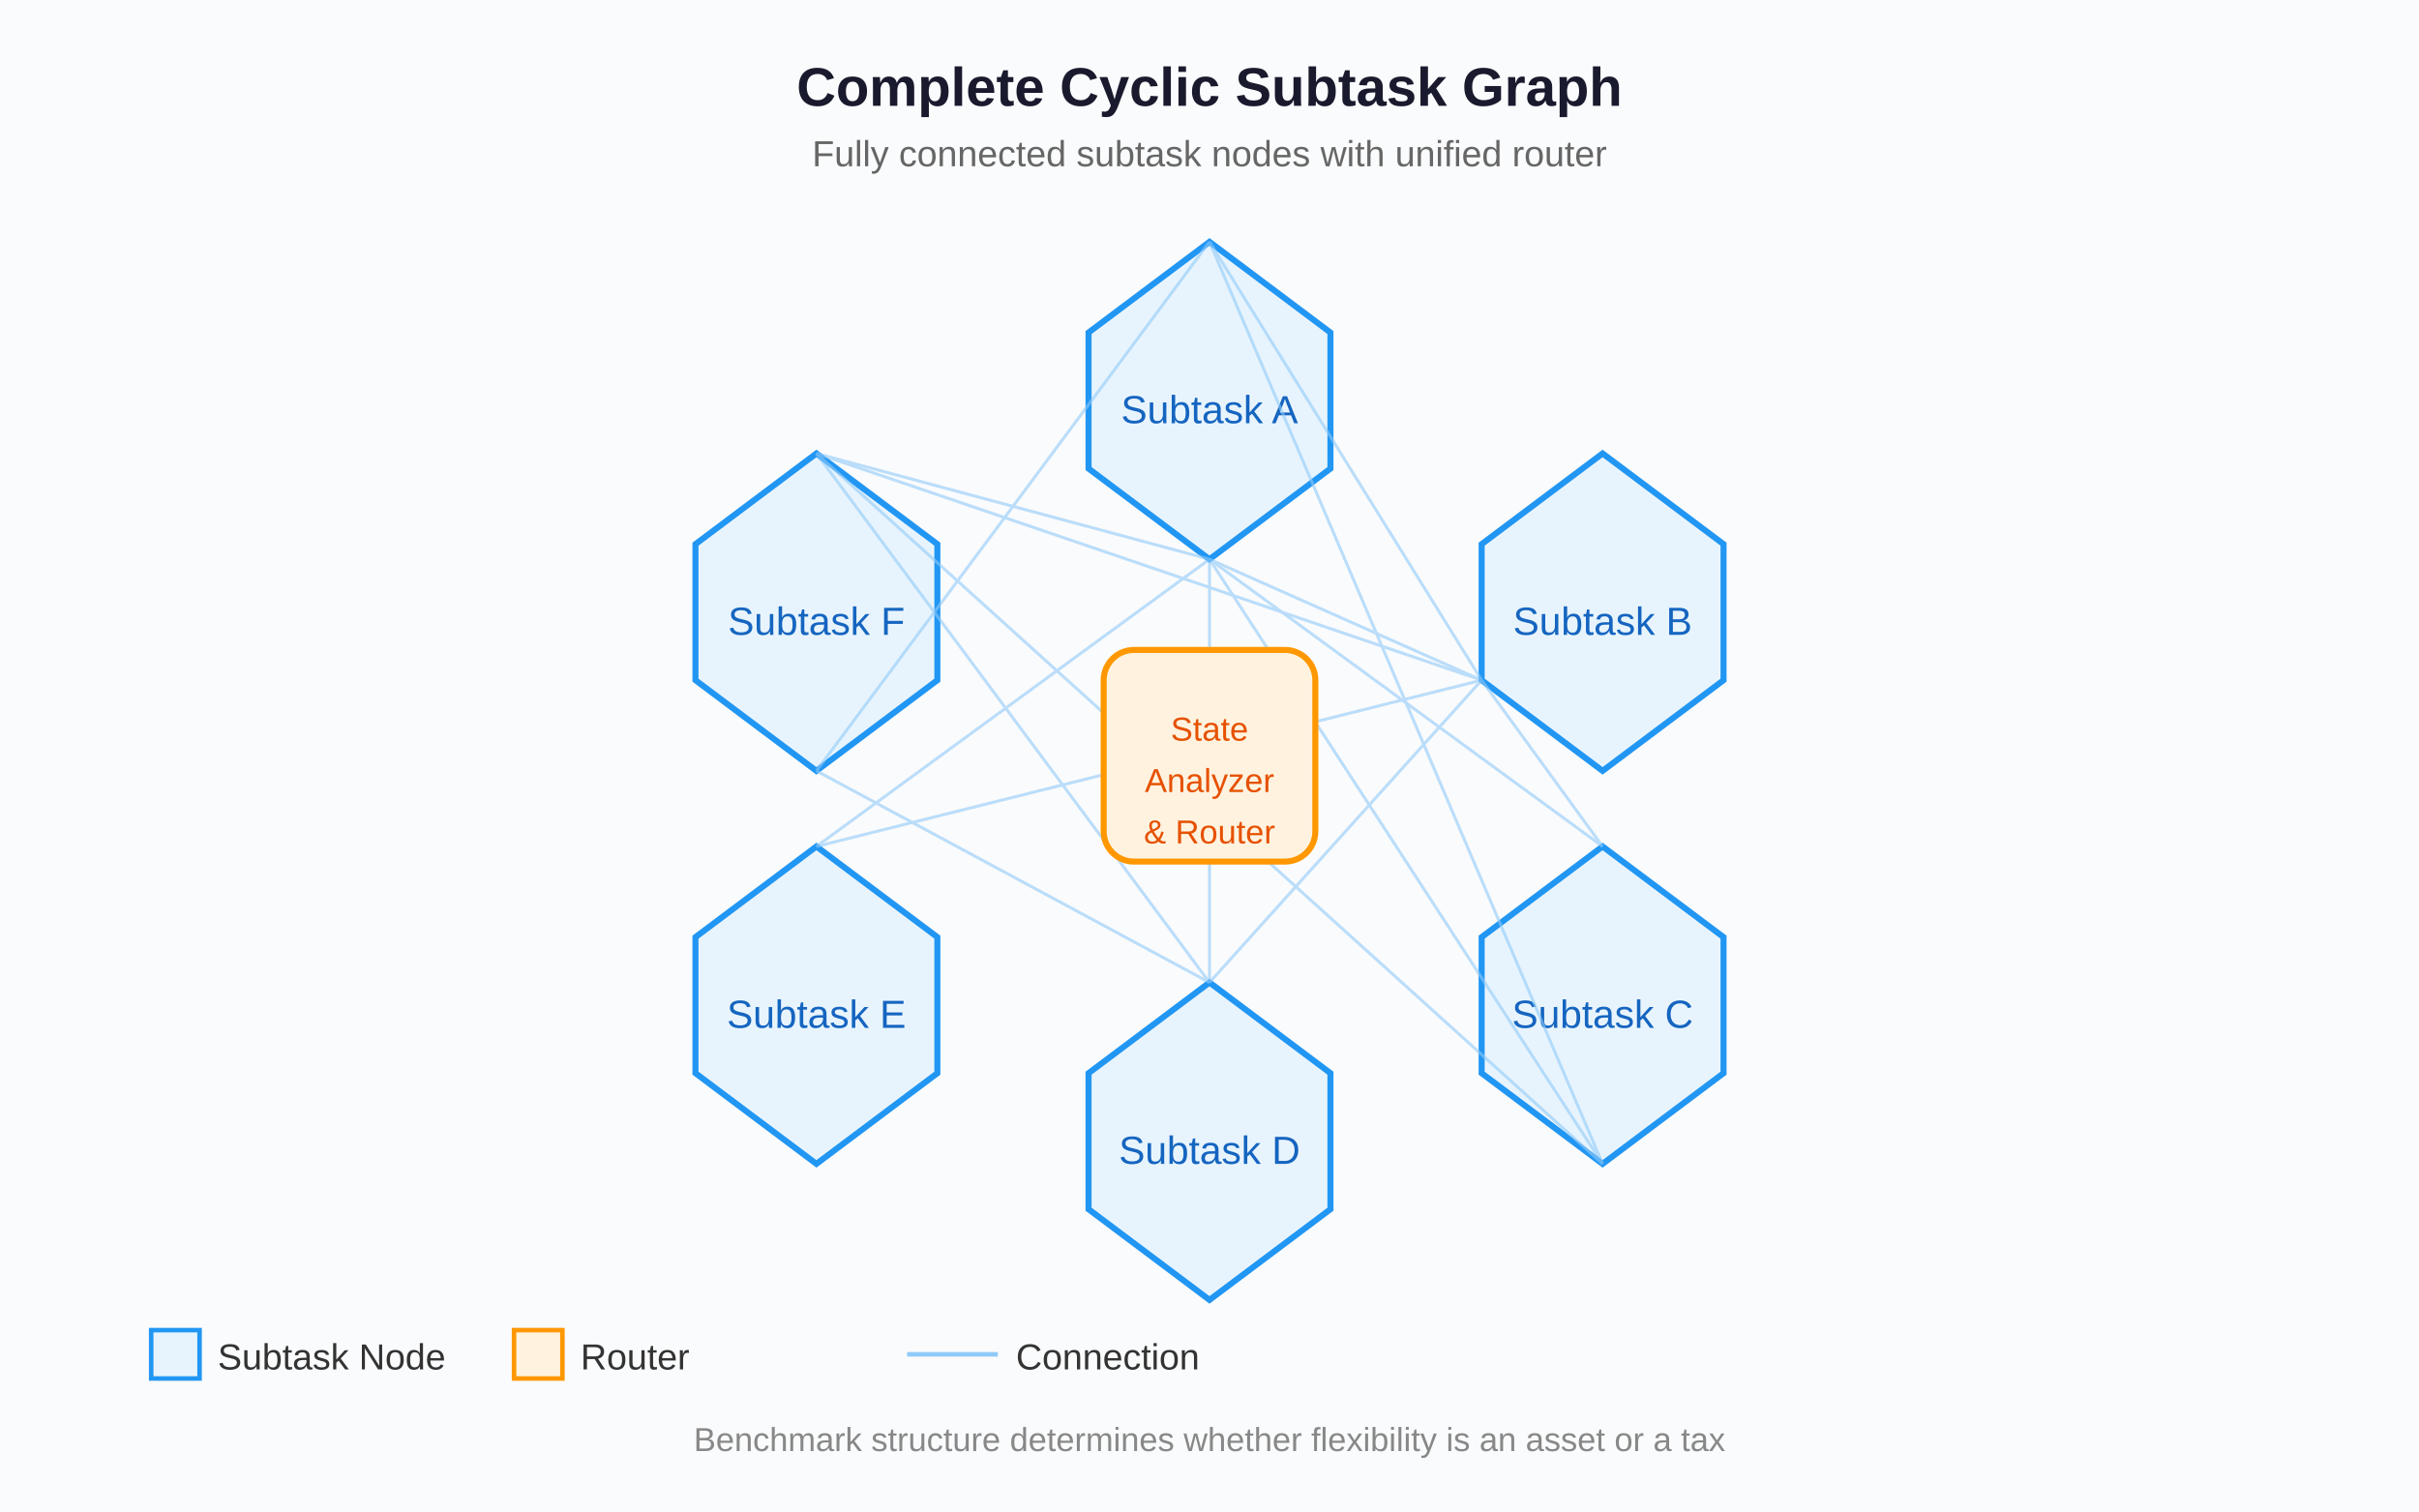
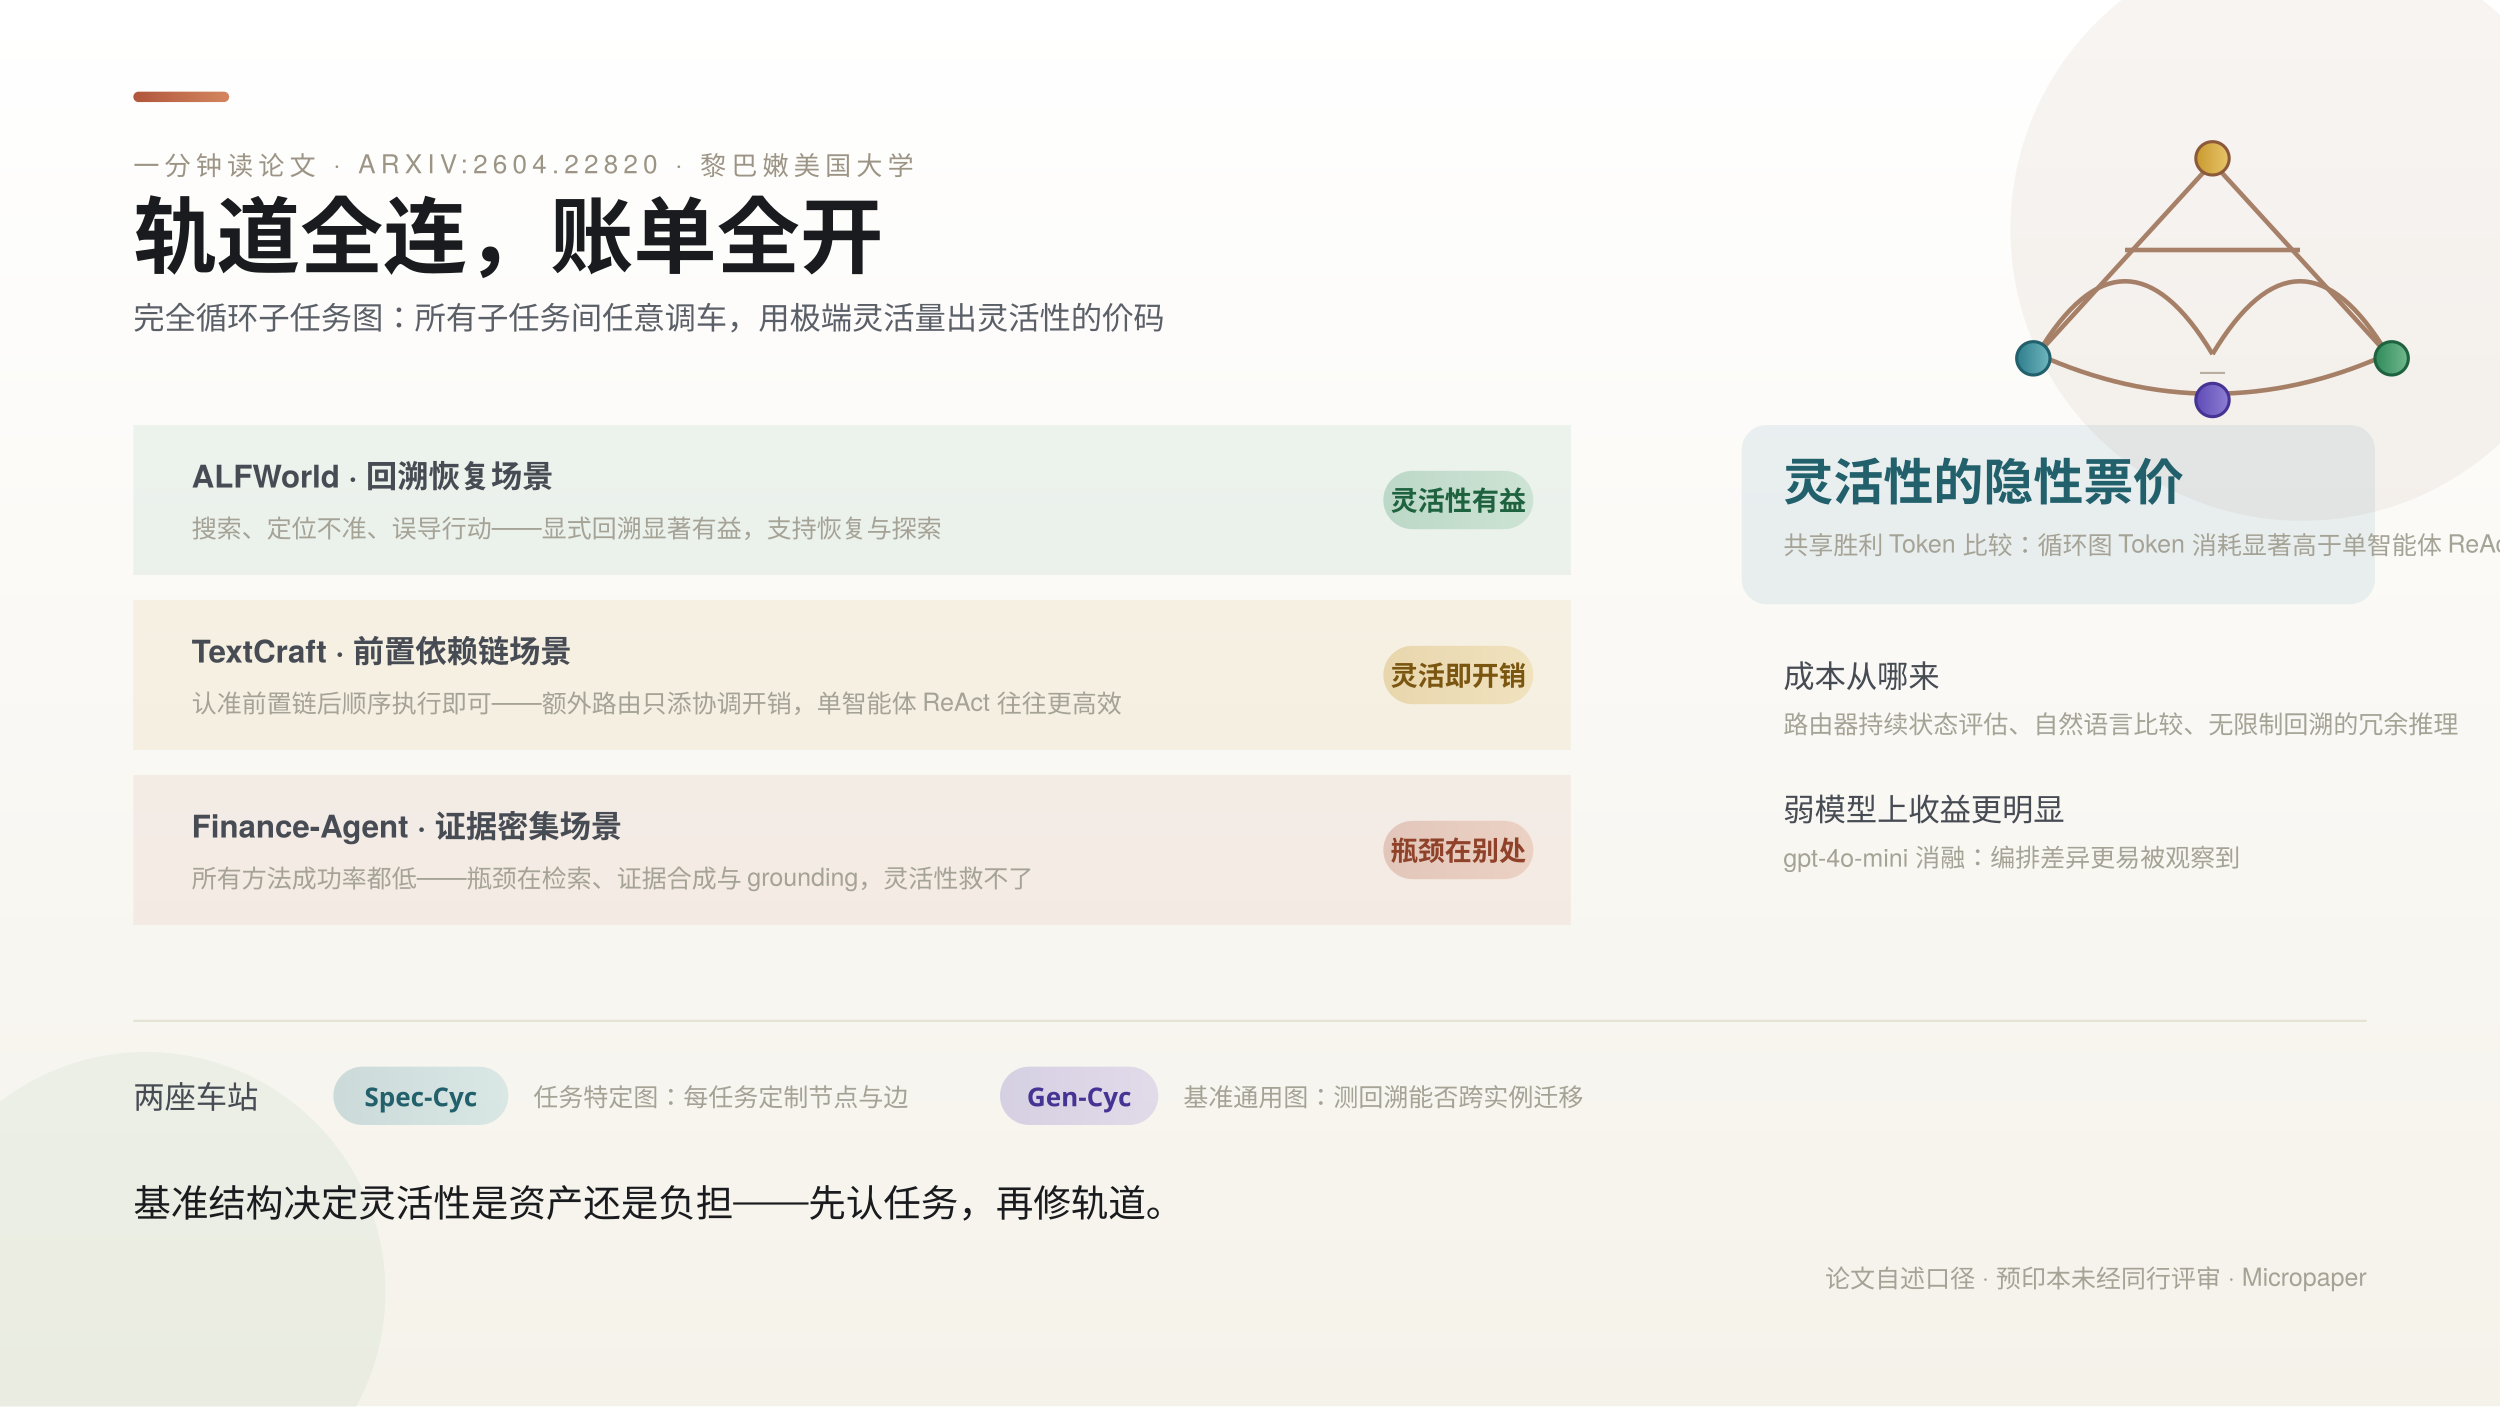
- <svg xmlns="http://www.w3.org/2000/svg" viewBox="0 0 800 500" font-family="Arial, sans-serif">
-   <rect width="800" height="500" fill="#fafbfc" />
-   <text x="400" y="35" text-anchor="middle" font-size="18" font-weight="bold" fill="#1a1a2e">Complete Cyclic Subtask Graph</text>
-   <text x="400" y="55" text-anchor="middle" font-size="12" fill="#666">Fully connected subtask nodes with unified router</text>
-   <g id="nodes">
-     <polygon points="400,80 440,110 440,155 400,185 360,155 360,110" fill="#e8f4fd" stroke="#2196F3" stroke-width="2" />
-     <text x="400" y="140" text-anchor="middle" font-size="13" fill="#1565C0">Subtask A</text>
-     <polygon points="530,150 570,180 570,225 530,255 490,225 490,180" fill="#e8f4fd" stroke="#2196F3" stroke-width="2" />
-     <text x="530" y="210" text-anchor="middle" font-size="13" fill="#1565C0">Subtask B</text>
-     <polygon points="530,280 570,310 570,355 530,385 490,355 490,310" fill="#e8f4fd" stroke="#2196F3" stroke-width="2" />
-     <text x="530" y="340" text-anchor="middle" font-size="13" fill="#1565C0">Subtask C</text>
-     <polygon points="400,325 440,355 440,400 400,430 360,400 360,355" fill="#e8f4fd" stroke="#2196F3" stroke-width="2" />
-     <text x="400" y="385" text-anchor="middle" font-size="13" fill="#1565C0">Subtask D</text>
-     <polygon points="270,280 310,310 310,355 270,385 230,355 230,310" fill="#e8f4fd" stroke="#2196F3" stroke-width="2" />
-     <text x="270" y="340" text-anchor="middle" font-size="13" fill="#1565C0">Subtask E</text>
-     <polygon points="270,150 310,180 310,225 270,255 230,225 230,180" fill="#e8f4fd" stroke="#2196F3" stroke-width="2" />
-     <text x="270" y="210" text-anchor="middle" font-size="13" fill="#1565C0">Subtask F</text>
+ <svg xmlns="http://www.w3.org/2000/svg" width="1200" height="675" viewBox="0 0 1200 675" font-family="'Noto Serif SC','Songti SC',serif">
+   <defs>
+     <style>
+       .k { font-size: 12.5px; letter-spacing: 2.5px; fill: #9C9484; font-family: 'PingFang SC','Helvetica Neue',sans-serif; }
+       .rl { font-size: 15px; fill: #474C54; font-family: 'PingFang SC','Helvetica Neue',sans-serif; }
+       .b { font-size: 12px; fill: #A5A296; font-family: 'PingFang SC','Helvetica Neue',sans-serif; }
+     </style>
+     <linearGradient id="bg" x1="0" y1="0" x2="0" y2="1">
+       <stop offset="0" stop-color="#FFFFFF" />
+       <stop offset="1" stop-color="#F5F2EA" />
+     </linearGradient>
+     <linearGradient id="gRail" x1="0" y1="0" x2="1" y2="0">
+       <stop offset="0" stop-color="#8C5A3B" />
+       <stop offset="1" stop-color="#B98A64" />
+     </linearGradient>
+     <linearGradient id="gWin" x1="0" y1="0" x2="1" y2="0">
+       <stop offset="0" stop-color="#2F8A5B" />
+       <stop offset="1" stop-color="#71B98C" />
+     </linearGradient>
+     <linearGradient id="gLoad" x1="0" y1="0" x2="1" y2="0">
+       <stop offset="0" stop-color="#2E7D8C" />
+       <stop offset="1" stop-color="#6FB6BF" />
+     </linearGradient>
+     <linearGradient id="gBott" x1="0" y1="0" x2="1" y2="0">
+       <stop offset="0" stop-color="#B0563B" />
+       <stop offset="1" stop-color="#D4855F" />
+     </linearGradient>
+     <linearGradient id="gSign" x1="0" y1="0" x2="1" y2="0">
+       <stop offset="0" stop-color="#C99A2E" />
+       <stop offset="1" stop-color="#E7C46A" />
+     </linearGradient>
+     <linearGradient id="gLanti" x1="0" y1="0" x2="1" y2="0">
+       <stop offset="0" stop-color="#5F4BB6" />
+       <stop offset="1" stop-color="#8F7ED4" />
+     </linearGradient>
+   </defs>
+   <rect width="1200" height="675" fill="url(#bg)" />
+   <circle cx="1105" cy="110" r="140" fill="#8C5A3B" opacity="0.07" />
+   <circle cx="70" cy="620" r="115" fill="#2F8A5B" opacity="0.06" />
+   <rect x="64" y="44" width="46" height="5" rx="2.5" fill="url(#gBott)" />
+   <text class="k" x="64" y="84">一分钟读论文 · ARXIV:2604.22820 · 黎巴嫩美国大学</text>
+   <text x="64" y="128" font-size="40" font-weight="700" fill="#1A1B1E">轨道全连，账单全开</text>
+   <text x="64" y="158" font-size="15" fill="#5B6068" font-family="'PingFang SC','Helvetica Neue',sans-serif">完全循环子任务图：所有子任务间任意调车，用极端灵活量出灵活性的价码</text>
+   <g transform="translate(958,58)">
+     <g fill="none" stroke="#8C5A3B" stroke-width="2.2" opacity="0.75">
+       <path d="M 20 112 Q 62 42 104 112" />
+       <path d="M 104 112 Q 146 42 188 112" />
+       <path d="M 20 112 Q 104 150 188 112" />
+       <path d="M 62 62 L 146 62" />
+       <path d="M 104 20 L 20 112 M 104 20 L 188 112" />
+     </g>
+     <g stroke="#5E4530" stroke-width="1" opacity="0.4">
+       <line x1="14" y1="116" x2="26" y2="116" />
+       <line x1="98" y1="121" x2="110" y2="121" />
+       <line x1="182" y1="116" x2="194" y2="116" />
+     </g>
+     <circle cx="104" cy="18" r="8" fill="url(#gSign)" stroke="#8C5A3B" stroke-width="1.5" />
+     <circle cx="18" cy="114" r="8" fill="url(#gLoad)" stroke="#22606C" stroke-width="1.5" />
+     <circle cx="190" cy="114" r="8" fill="url(#gWin)" stroke="#1F6240" stroke-width="1.5" />
+     <circle cx="104" cy="134" r="8" fill="url(#gLanti)" stroke="#463494" stroke-width="1.5" />
  </g>
-   <g id="edges" stroke="#90caf9" stroke-width="1" fill="none" opacity="0.6">
-     <line x1="400" y1="185" x2="490" y2="225" />
-     <line x1="400" y1="185" x2="530" y2="280" />
-     <line x1="400" y1="185" x2="400" y2="325" />
-     <line x1="400" y1="185" x2="270" y2="280" />
-     <line x1="400" y1="185" x2="270" y2="150" />
-     <line x1="490" y1="225" x2="400" y2="80" />
-     <line x1="490" y1="225" x2="400" y2="325" />
-     <line x1="490" y1="225" x2="270" y2="280" />
-     <line x1="490" y1="225" x2="270" y2="150" />
-     <line x1="490" y1="225" x2="530" y2="280" />
-     <line x1="530" y1="385" x2="400" y2="80" />
-     <line x1="530" y1="385" x2="400" y2="185" />
-     <line x1="530" y1="385" x2="270" y2="150" />
-     <line x1="400" y1="325" x2="270" y2="150" />
-     <line x1="270" y1="255" x2="400" y2="80" />
-     <line x1="270" y1="255" x2="400" y2="325" />
+   <g>
+     <rect x="64" y="204" width="690" height="72" fill="#2F8A5B" opacity="0.08" />
+     <text x="92" y="234" class="rl" font-weight="700" fill="#1F6240">ALFWorld · 回溯恢复场景</text>
+     <text x="92" y="258" class="b">搜索、定位不准、误导行动——显式回溯显著有益，支持恢复与探索</text>
+     <rect x="664" y="226" width="72" height="28" rx="14" fill="url(#gWin)" opacity="0.25" />
+     <text x="700" y="245" text-anchor="middle" font-size="13" font-weight="700" fill="#1F6240" font-family="'PingFang SC',sans-serif">灵活性有益</text>
+     <rect x="64" y="288" width="690" height="72" fill="#C99A2E" opacity="0.1" />
+     <text x="92" y="318" class="rl" font-weight="700" fill="#7A5610">TextCraft · 前置依赖链场景</text>
+     <text x="92" y="342" class="b">认准前置链后顺序执行即可——额外路由只添协调开销，单智能体 ReAct 往往更高效</text>
+     <rect x="664" y="310" width="72" height="28" rx="14" fill="url(#gSign)" opacity="0.3" />
+     <text x="700" y="329" text-anchor="middle" font-size="13" font-weight="700" fill="#7A5610" font-family="'PingFang SC',sans-serif">灵活即开销</text>
+     <rect x="64" y="372" width="690" height="72" fill="#B0563B" opacity="0.08" />
+     <text x="92" y="402" class="rl" font-weight="700" fill="#8F4229">Finance-Agent · 证据密集场景</text>
+     <text x="92" y="426" class="b">所有方法成功率都低——瓶颈在检索、证据合成与 grounding，灵活性救不了</text>
+     <rect x="664" y="394" width="72" height="28" rx="14" fill="url(#gBott)" opacity="0.25" />
+     <text x="700" y="413" text-anchor="middle" font-size="13" font-weight="700" fill="#8F4229" font-family="'PingFang SC',sans-serif">瓶颈在别处</text>
  </g>
-   <rect x="365" y="215" width="70" height="70" rx="10" fill="#fff3e0" stroke="#FF9800" stroke-width="2" />
-   <text x="400" y="245" text-anchor="middle" font-size="11" fill="#E65100">State</text>
-   <text x="400" y="262" text-anchor="middle" font-size="11" fill="#E65100">Analyzer</text>
-   <text x="400" y="279" text-anchor="middle" font-size="11" fill="#E65100">&amp; Router</text>
-   <g id="legend" transform="translate(50, 440)">
-     <rect x="0" y="0" width="16" height="16" fill="#e8f4fd" stroke="#2196F3" stroke-width="1.5" />
-     <text x="22" y="13" font-size="12" fill="#333">Subtask Node</text>
-     <rect x="120" y="0" width="16" height="16" fill="#fff3e0" stroke="#FF9800" stroke-width="1.5" />
-     <text x="142" y="13" font-size="12" fill="#333">Router</text>
-     <line x1="250" y1="8" x2="280" y2="8" stroke="#90caf9" stroke-width="1.5" />
-     <text x="286" y="13" font-size="12" fill="#333">Connection</text>
+   <g>
+     <rect x="836" y="204" width="304" height="86" rx="12" fill="#2E7D8C" opacity="0.09" />
+     <text x="856" y="240" font-size="24" font-weight="700" fill="#22606C">灵活性的隐性票价</text>
+     <text x="856" y="266" class="b">共享胜利 Token 比较：循环图 Token 消耗显著高于单智能体 ReAct</text>
+     <text class="rl" x="856" y="330">成本从哪来</text>
+     <text class="b" x="856" y="352">路由器持续状态评估、自然语言比较、无限制回溯的冗余推理</text>
+     <text class="rl" x="856" y="394">弱模型上收益更明显</text>
+     <text class="b" x="856" y="416">gpt-4o-mini 消融：编排差异更易被观察到</text>
  </g>
-   <text x="400" y="480" text-anchor="middle" font-size="11" fill="#888">Benchmark structure determines whether flexibility is an asset or a tax</text>
+   <line x1="64" y1="490" x2="1136" y2="490" stroke="#E5E1D4" />
+   <g>
+     <text class="rl" x="64" y="532">两座车站</text>
+     <rect x="160" y="512" width="84" height="28" rx="14" fill="url(#gLoad)" opacity="0.22" />
+     <text x="202" y="531" text-anchor="middle" font-size="12.5" font-weight="600" fill="#22606C" font-family="'PingFang SC',sans-serif">Spec-Cyc</text>
+     <text x="256" y="531" class="b">任务特定图：每任务定制节点与边</text>
+     <rect x="480" y="512" width="76" height="28" rx="14" fill="url(#gLanti)" opacity="0.22" />
+     <text x="518" y="531" text-anchor="middle" font-size="12.5" font-weight="600" fill="#463494" font-family="'PingFang SC',sans-serif">Gen-Cyc</text>
+     <text x="568" y="531" class="b">基准通用图：测回溯能否跨实例迁移</text>
+   </g>
+   <text x="64" y="584" font-size="18" fill="#1A1B1E">基准结构决定灵活性是资产还是负担——先认任务，再修轨道。</text>
+   <text class="b" x="1136" y="618" text-anchor="end" font-family="'PingFang SC','Helvetica Neue',sans-serif">论文自述口径 · 预印本未经同行评审 · Micropaper</text>
</svg>
